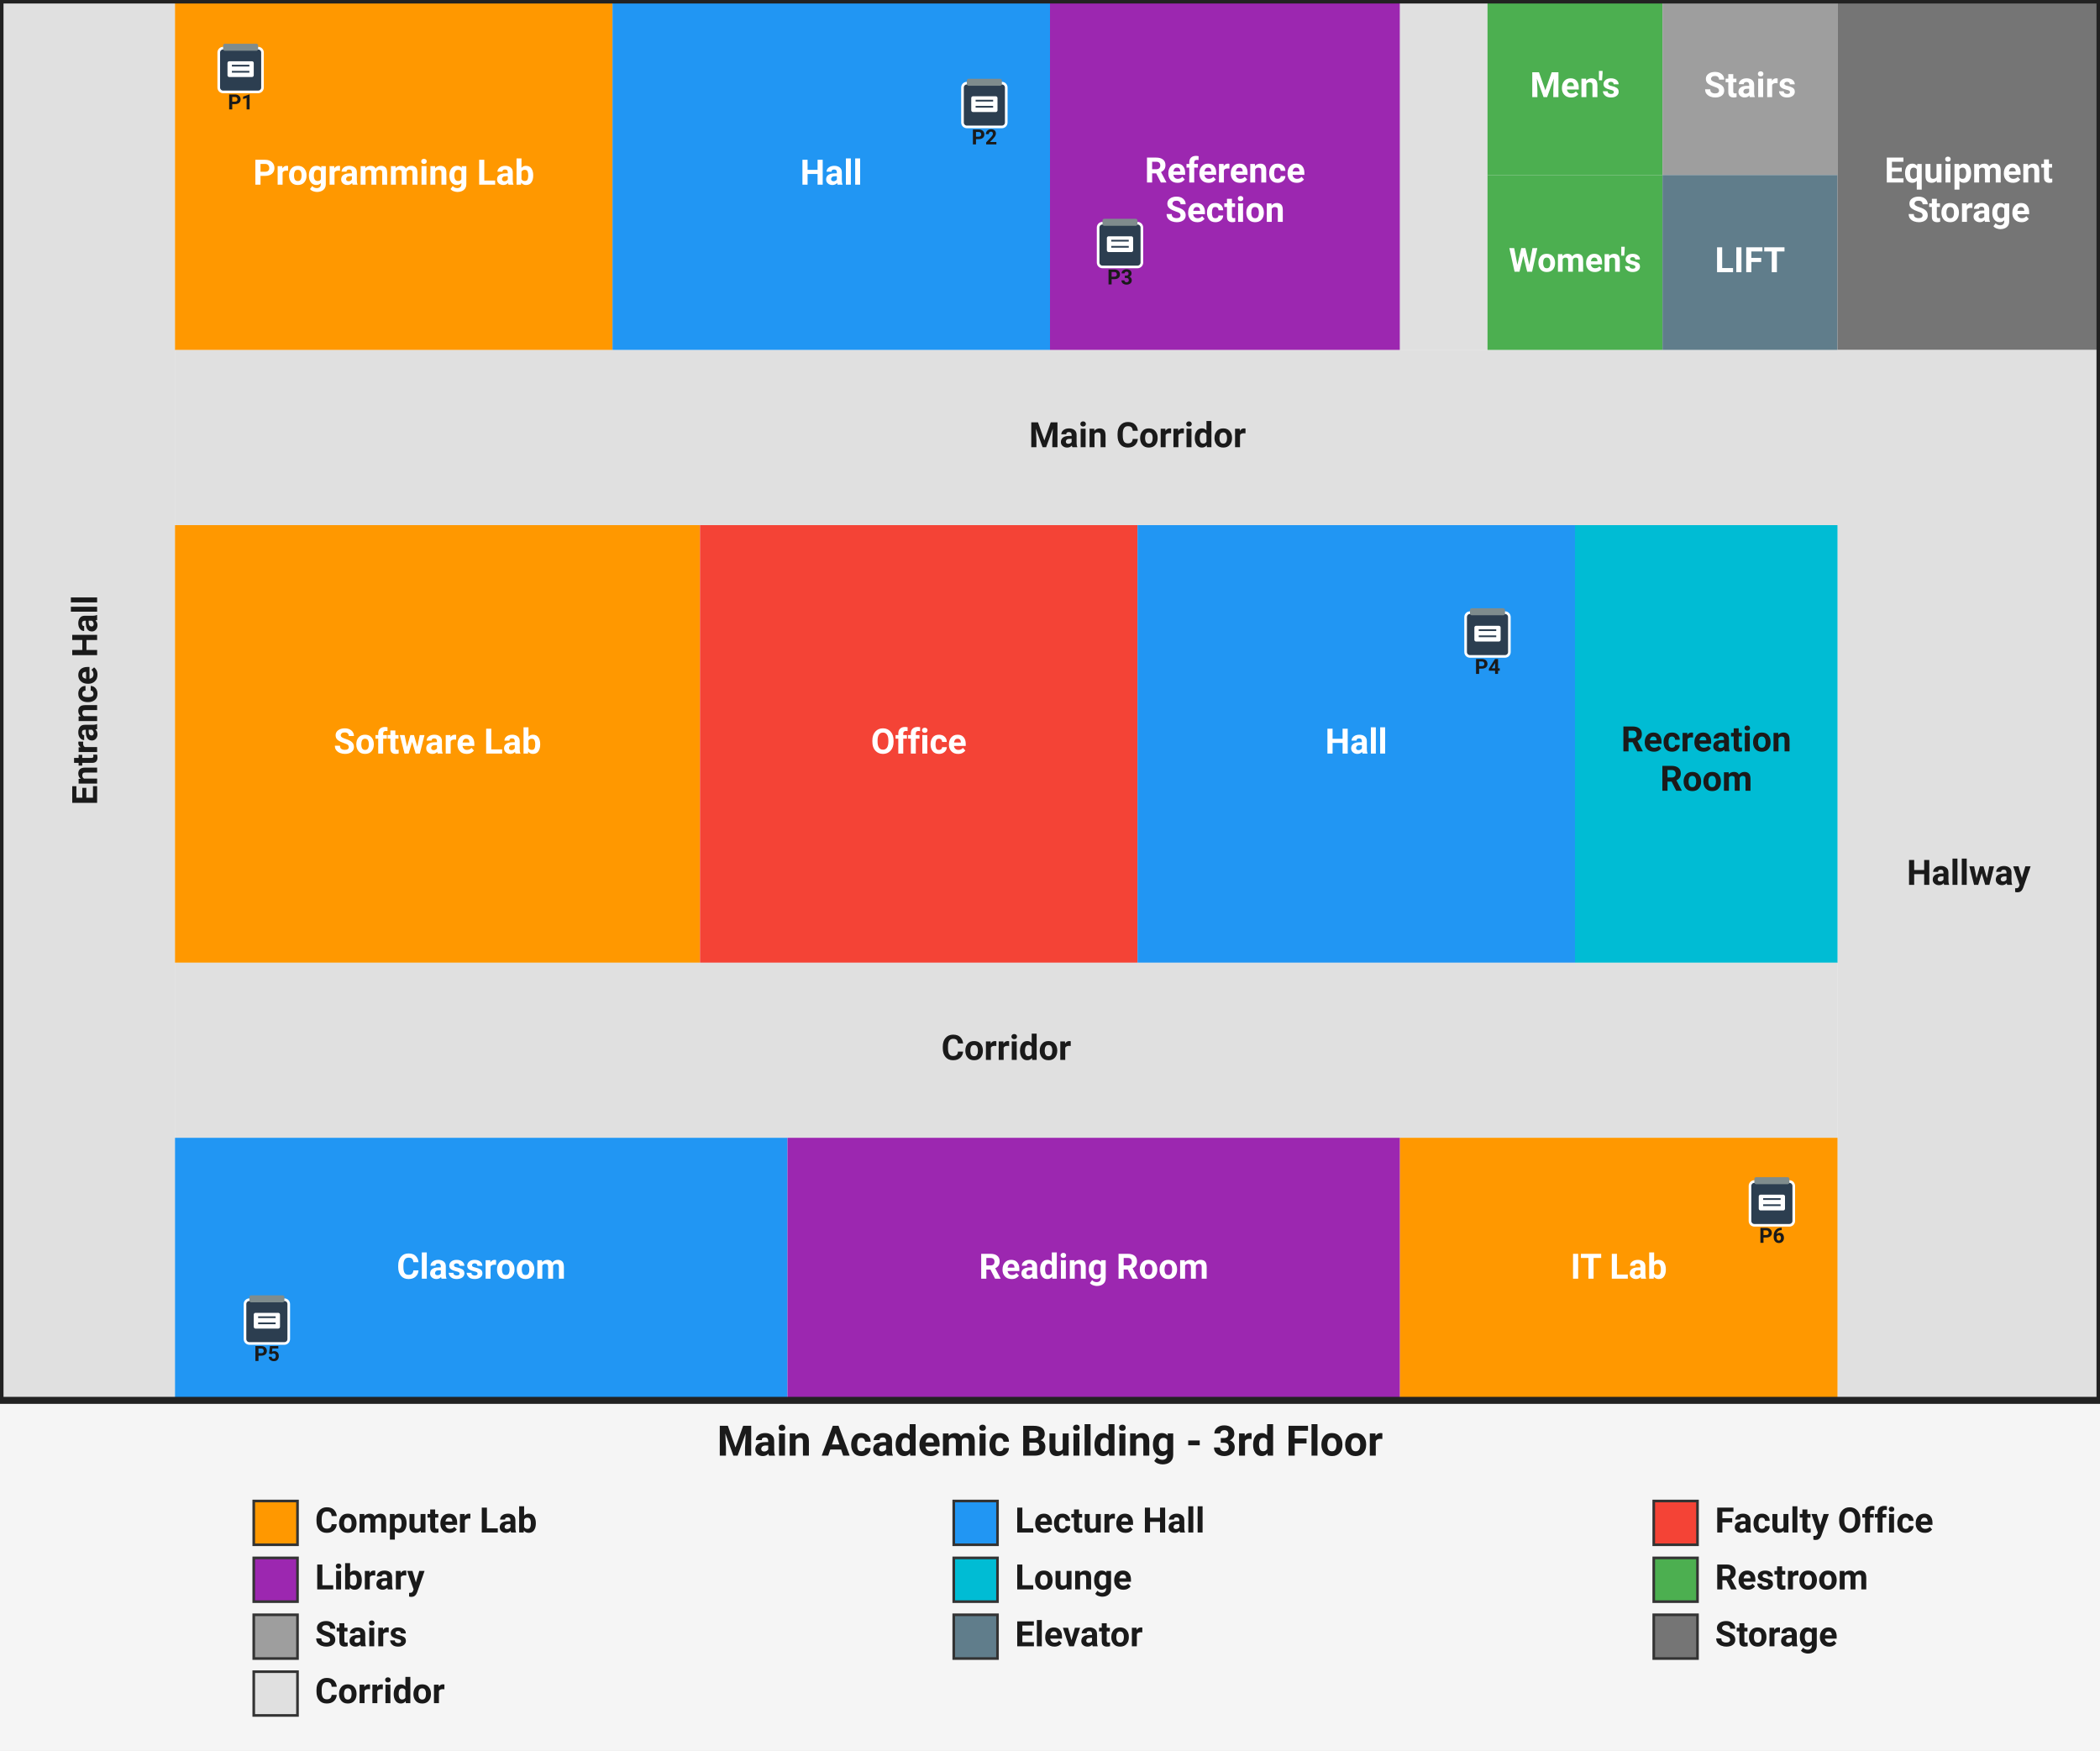
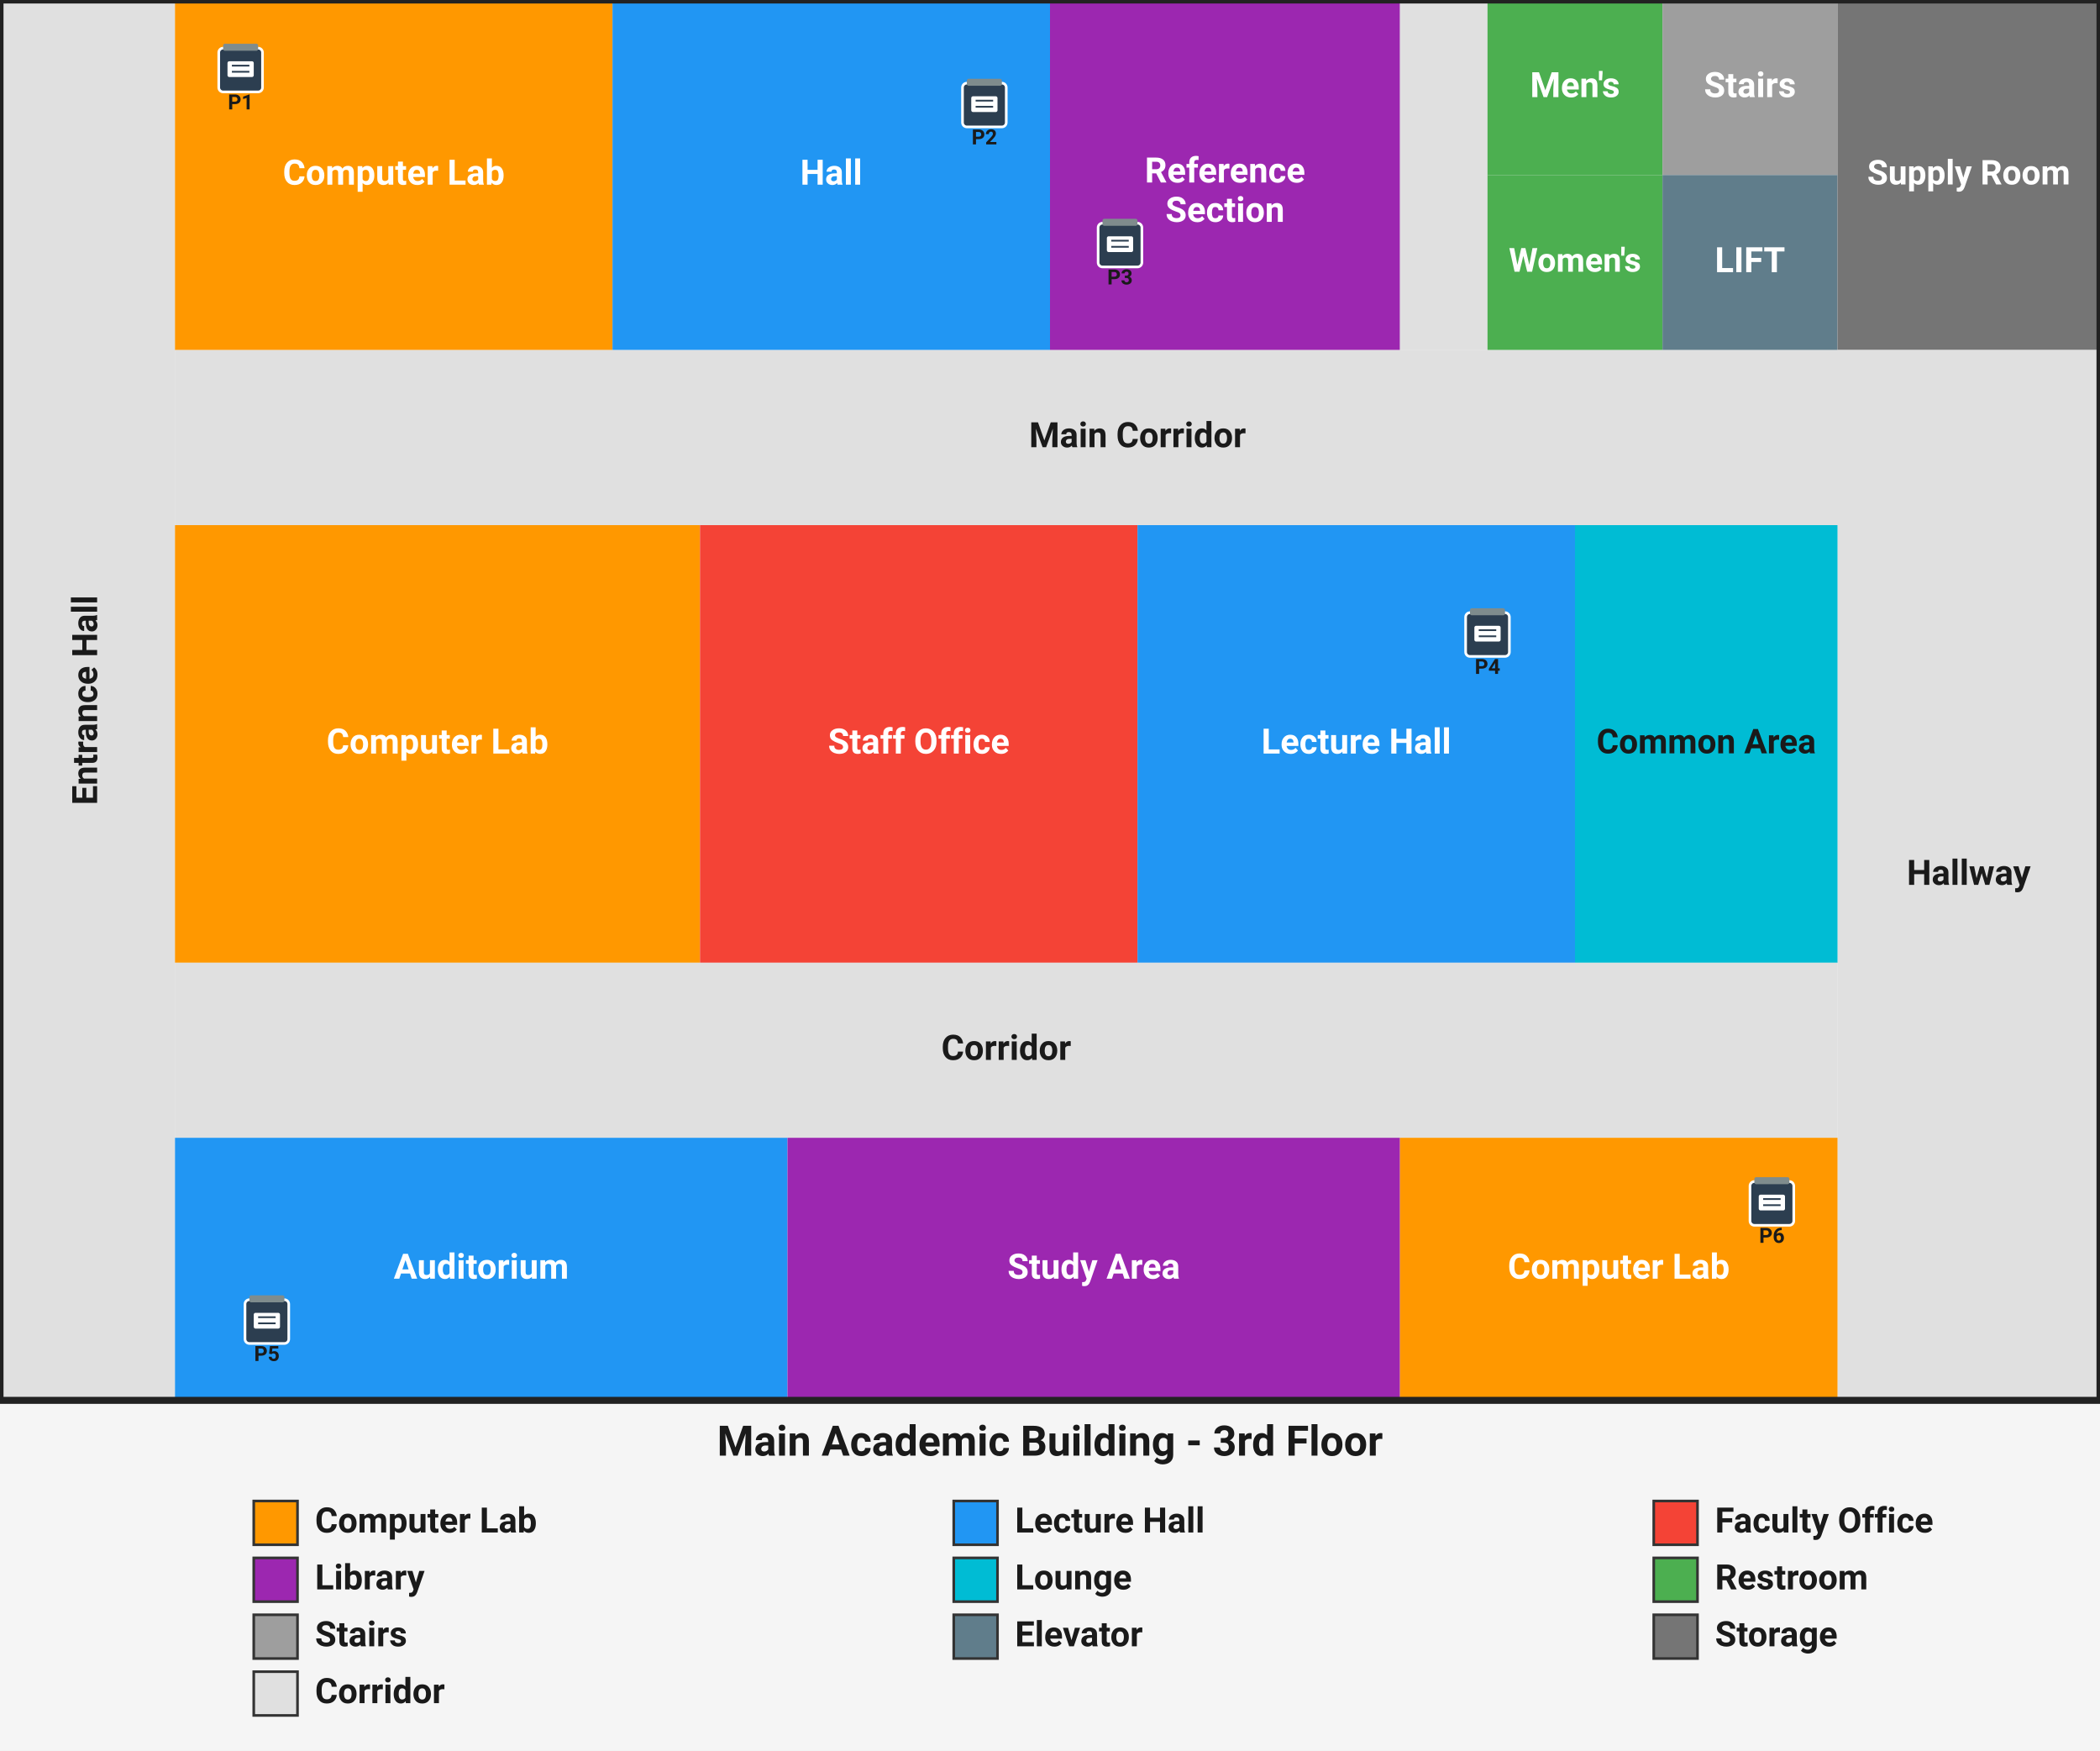
<svg xmlns="http://www.w3.org/2000/svg" viewBox="0 0 2400 2000" width="2400" height="2000" style="display:block; max-width:100%; height:auto;">
  <defs>
    <style>
      text { 
        -webkit-font-smoothing: antialiased;
        -moz-osx-font-smoothing: grayscale;
      }
    </style>
  </defs>
  <rect x="0" y="0" width="2400" height="2000" fill="#f5f5f5" />
  <rect x="0" y="0" width="200" height="1600" fill="#E0E0E0" stroke="none" />
  <text x="100.0" y="800.0" font-family="Roboto,Segoe UI,Arial,sans-serif" font-size="40" font-weight="600" fill="#1a1a1a" text-anchor="middle" dominant-baseline="middle" transform="rotate(-90 100.0 800.0)">
              Entrance Hall
            </text>
  <rect x="200" y="0" width="500" height="400" fill="#FF9800" stroke="none" />
  <text x="450.0" y="200.0" font-family="Roboto,Segoe UI,Arial,sans-serif" font-size="40" font-weight="600" fill="white" text-anchor="middle" dominant-baseline="middle">
-               Programming Lab
+               Computer Lab
            </text>
  <rect x="700" y="0" width="500" height="400" fill="#2196F3" stroke="none" />
  <text x="950.0" y="200.0" font-family="Roboto,Segoe UI,Arial,sans-serif" font-size="40" font-weight="600" fill="white" text-anchor="middle" dominant-baseline="middle">
              Hall
            </text>
  <rect x="1200" y="0" width="400" height="400" fill="#9C27B0" stroke="none" />
  <g>
    <text x="1400.0" y="197.5" font-family="Roboto,Segoe UI,Arial,sans-serif" font-size="40" font-weight="600" fill="white" text-anchor="middle" dominant-baseline="middle">
                  Reference
                </text>
    <text x="1400.0" y="242.5" font-family="Roboto,Segoe UI,Arial,sans-serif" font-size="40" font-weight="600" fill="white" text-anchor="middle" dominant-baseline="middle">
                  Section
                </text>
  </g>
  <rect x="1600" y="0" width="100" height="400" fill="#E0E0E0" stroke="none" />
  <rect x="1700" y="0" width="200" height="200" fill="#4CAF50" stroke="none" />
  <text x="1800.0" y="100.0" font-family="Roboto,Segoe UI,Arial,sans-serif" font-size="40" font-weight="600" fill="white" text-anchor="middle" dominant-baseline="middle">
              Men's
            </text>
  <rect x="1700" y="200" width="200" height="200" fill="#4CAF50" stroke="none" />
  <text x="1800.0" y="300.0" font-family="Roboto,Segoe UI,Arial,sans-serif" font-size="38" font-weight="600" fill="white" text-anchor="middle" dominant-baseline="middle">
              Women's
            </text>
  <rect x="1900" y="0" width="200" height="200" fill="#9E9E9E" stroke="none" />
  <text x="2000.0" y="100.0" font-family="Roboto,Segoe UI,Arial,sans-serif" font-size="40" font-weight="600" fill="white" text-anchor="middle" dominant-baseline="middle">
              Stairs
            </text>
  <rect x="1900" y="200" width="200" height="200" fill="#607D8B" stroke="none" />
  <text x="2000.0" y="300.0" font-family="Roboto,Segoe UI,Arial,sans-serif" font-size="40" font-weight="600" fill="white" text-anchor="middle" dominant-baseline="middle">
              LIFT
            </text>
  <rect x="2100" y="0" width="300" height="400" fill="#757575" stroke="none" />
-   <g>
-     <text x="2250.0" y="197.5" font-family="Roboto,Segoe UI,Arial,sans-serif" font-size="40" font-weight="600" fill="white" text-anchor="middle" dominant-baseline="middle">
-                   Equipment
-                 </text>
-     <text x="2250.0" y="242.5" font-family="Roboto,Segoe UI,Arial,sans-serif" font-size="40" font-weight="600" fill="white" text-anchor="middle" dominant-baseline="middle">
-                   Storage
-                 </text>
-   </g>
+   <text x="2250.0" y="200.0" font-family="Roboto,Segoe UI,Arial,sans-serif" font-size="39" font-weight="600" fill="white" text-anchor="middle" dominant-baseline="middle">
+               Supply Room
+             </text>
  <rect x="200" y="400" width="2200" height="200" fill="#E0E0E0" stroke="none" />
  <text x="1300.0" y="500.0" font-family="Roboto,Segoe UI,Arial,sans-serif" font-size="40" font-weight="600" fill="#1a1a1a" text-anchor="middle" dominant-baseline="middle">
              Main Corridor
            </text>
  <rect x="1600" y="400" width="100" height="100" fill="#E0E0E0" stroke="none" />
  <rect x="2100" y="400" width="300" height="1200" fill="#E0E0E0" stroke="none" />
  <text x="2250.0" y="1000.0" font-family="Roboto,Segoe UI,Arial,sans-serif" font-size="40" font-weight="600" fill="#1a1a1a" text-anchor="middle" dominant-baseline="middle">
              Hallway
            </text>
  <rect x="200" y="600" width="600" height="500" fill="#FF9800" stroke="none" />
  <text x="500.0" y="850.0" font-family="Roboto,Segoe UI,Arial,sans-serif" font-size="40" font-weight="600" fill="white" text-anchor="middle" dominant-baseline="middle">
-               Software Lab
+               Computer Lab
            </text>
  <rect x="800" y="600" width="500" height="500" fill="#F44336" stroke="none" />
  <text x="1050.0" y="850.0" font-family="Roboto,Segoe UI,Arial,sans-serif" font-size="40" font-weight="600" fill="white" text-anchor="middle" dominant-baseline="middle">
-               Office
+               Staff Office
            </text>
  <rect x="1300" y="600" width="500" height="500" fill="#2196F3" stroke="none" />
  <text x="1550.0" y="850.0" font-family="Roboto,Segoe UI,Arial,sans-serif" font-size="40" font-weight="600" fill="white" text-anchor="middle" dominant-baseline="middle">
-               Hall
+               Lecture Hall
            </text>
  <rect x="1800" y="600" width="300" height="500" fill="#00BCD4" stroke="none" />
-   <g>
-     <text x="1950.0" y="847.5" font-family="Roboto,Segoe UI,Arial,sans-serif" font-size="40" font-weight="600" fill="#1a1a1a" text-anchor="middle" dominant-baseline="middle">
-                   Recreation
-                 </text>
-     <text x="1950.0" y="892.5" font-family="Roboto,Segoe UI,Arial,sans-serif" font-size="40" font-weight="600" fill="#1a1a1a" text-anchor="middle" dominant-baseline="middle">
-                   Room
-                 </text>
-   </g>
+   <text x="1950.0" y="850.0" font-family="Roboto,Segoe UI,Arial,sans-serif" font-size="39" font-weight="600" fill="#1a1a1a" text-anchor="middle" dominant-baseline="middle">
+               Common Area
+             </text>
  <rect x="200" y="1100" width="1900" height="200" fill="#E0E0E0" stroke="none" />
  <text x="1150.0" y="1200.0" font-family="Roboto,Segoe UI,Arial,sans-serif" font-size="40" font-weight="600" fill="#1a1a1a" text-anchor="middle" dominant-baseline="middle">
              Corridor
            </text>
  <rect x="200" y="1300" width="700" height="300" fill="#2196F3" stroke="none" />
  <text x="550.0" y="1450.0" font-family="Roboto,Segoe UI,Arial,sans-serif" font-size="40" font-weight="600" fill="white" text-anchor="middle" dominant-baseline="middle">
-               Classroom
+               Auditorium
            </text>
  <rect x="900" y="1300" width="700" height="300" fill="#9C27B0" stroke="none" />
  <text x="1250.0" y="1450.0" font-family="Roboto,Segoe UI,Arial,sans-serif" font-size="40" font-weight="600" fill="white" text-anchor="middle" dominant-baseline="middle">
-               Reading Room
+               Study Area
            </text>
  <rect x="1600" y="1300" width="500" height="300" fill="#FF9800" stroke="none" />
  <text x="1850.0" y="1450.0" font-family="Roboto,Segoe UI,Arial,sans-serif" font-size="40" font-weight="600" fill="white" text-anchor="middle" dominant-baseline="middle">
-               IT Lab
+               Computer Lab
            </text>
  <rect x="250.0" y="55.0" width="50" height="50" fill="#2C3E50" stroke="#FFF" stroke-width="3" rx="5" />
  <rect x="255.0" y="50.0" width="40" height="8" fill="#7F8C8D" rx="2" />
  <rect x="260.0" y="70.0" width="30" height="18" fill="white" rx="2" />
  <line x1="265.0" y1="75.0" x2="285.0" y2="75.0" stroke="#2C3E50" stroke-width="2" />
  <line x1="265.0" y1="82.0" x2="285.0" y2="82.0" stroke="#2C3E50" stroke-width="2" />
  <text x="275.0" y="125.0" font-family="Roboto,Segoe UI,Arial,sans-serif" font-size="24" font-weight="700" fill="#1a1a1a" text-anchor="middle">
      P1
    </text>
  <rect x="1100.0" y="95.0" width="50" height="50" fill="#2C3E50" stroke="#FFF" stroke-width="3" rx="5" />
  <rect x="1105.0" y="90.0" width="40" height="8" fill="#7F8C8D" rx="2" />
  <rect x="1110.0" y="110.0" width="30" height="18" fill="white" rx="2" />
  <line x1="1115.0" y1="115.0" x2="1135.0" y2="115.0" stroke="#2C3E50" stroke-width="2" />
  <line x1="1115.0" y1="122.0" x2="1135.0" y2="122.0" stroke="#2C3E50" stroke-width="2" />
  <text x="1125.0" y="165.0" font-family="Roboto,Segoe UI,Arial,sans-serif" font-size="24" font-weight="700" fill="#1a1a1a" text-anchor="middle">
      P2
    </text>
  <rect x="1255.0" y="255.0" width="50" height="50" fill="#2C3E50" stroke="#FFF" stroke-width="3" rx="5" />
  <rect x="1260.0" y="250.0" width="40" height="8" fill="#7F8C8D" rx="2" />
  <rect x="1265.0" y="270.0" width="30" height="18" fill="white" rx="2" />
  <line x1="1270.0" y1="275.0" x2="1290.0" y2="275.0" stroke="#2C3E50" stroke-width="2" />
  <line x1="1270.0" y1="282.0" x2="1290.0" y2="282.0" stroke="#2C3E50" stroke-width="2" />
  <text x="1280.0" y="325.0" font-family="Roboto,Segoe UI,Arial,sans-serif" font-size="24" font-weight="700" fill="#1a1a1a" text-anchor="middle">
      P3
    </text>
  <rect x="1675.0" y="700.0" width="50" height="50" fill="#2C3E50" stroke="#FFF" stroke-width="3" rx="5" />
  <rect x="1680.0" y="695.0" width="40" height="8" fill="#7F8C8D" rx="2" />
  <rect x="1685.0" y="715.0" width="30" height="18" fill="white" rx="2" />
  <line x1="1690.0" y1="720.0" x2="1710.0" y2="720.0" stroke="#2C3E50" stroke-width="2" />
  <line x1="1690.0" y1="727.0" x2="1710.0" y2="727.0" stroke="#2C3E50" stroke-width="2" />
  <text x="1700.0" y="770.0" font-family="Roboto,Segoe UI,Arial,sans-serif" font-size="24" font-weight="700" fill="#1a1a1a" text-anchor="middle">
      P4
    </text>
  <rect x="280.0" y="1485.0" width="50" height="50" fill="#2C3E50" stroke="#FFF" stroke-width="3" rx="5" />
  <rect x="285.0" y="1480.0" width="40" height="8" fill="#7F8C8D" rx="2" />
  <rect x="290.0" y="1500.0" width="30" height="18" fill="white" rx="2" />
  <line x1="295.0" y1="1505.0" x2="315.0" y2="1505.0" stroke="#2C3E50" stroke-width="2" />
  <line x1="295.0" y1="1512.0" x2="315.0" y2="1512.0" stroke="#2C3E50" stroke-width="2" />
  <text x="305.0" y="1555.0" font-family="Roboto,Segoe UI,Arial,sans-serif" font-size="24" font-weight="700" fill="#1a1a1a" text-anchor="middle">
      P5
    </text>
  <rect x="2000.0" y="1350.0" width="50" height="50" fill="#2C3E50" stroke="#FFF" stroke-width="3" rx="5" />
  <rect x="2005.0" y="1345.0" width="40" height="8" fill="#7F8C8D" rx="2" />
  <rect x="2010.0" y="1365.0" width="30" height="18" fill="white" rx="2" />
  <line x1="2015.0" y1="1370.0" x2="2035.0" y2="1370.0" stroke="#2C3E50" stroke-width="2" />
  <line x1="2015.0" y1="1377.0" x2="2035.0" y2="1377.0" stroke="#2C3E50" stroke-width="2" />
  <text x="2025.0" y="1420.0" font-family="Roboto,Segoe UI,Arial,sans-serif" font-size="24" font-weight="700" fill="#1a1a1a" text-anchor="middle">
      P6
    </text>
  <rect x="0" y="0" width="2400" height="1600" fill="none" stroke="#222" stroke-width="8" />
  <text x="1200.0" y="1650" font-family="Roboto,Segoe UI,Arial,sans-serif" font-size="48" font-weight="700" fill="#1a1a1a" text-anchor="middle" dominant-baseline="middle">
          Main Academic Building - 3rd Floor
        </text>
  <rect x="290.0" y="1715.0" width="50" height="50" fill="#FF9800" stroke="#333" stroke-width="3" />
  <text x="360.0" y="1740" font-family="Roboto,Segoe UI,Arial,sans-serif" font-size="40" font-weight="700" fill="#1a1a1a" text-anchor="start" dominant-baseline="middle">
          Computer Lab
        </text>
  <rect x="1090.0" y="1715.0" width="50" height="50" fill="#2196F3" stroke="#333" stroke-width="3" />
  <text x="1160.0" y="1740" font-family="Roboto,Segoe UI,Arial,sans-serif" font-size="40" font-weight="700" fill="#1a1a1a" text-anchor="start" dominant-baseline="middle">
          Lecture Hall
        </text>
  <rect x="1890.0" y="1715.0" width="50" height="50" fill="#F44336" stroke="#333" stroke-width="3" />
  <text x="1960.0" y="1740" font-family="Roboto,Segoe UI,Arial,sans-serif" font-size="40" font-weight="700" fill="#1a1a1a" text-anchor="start" dominant-baseline="middle">
          Faculty Office
        </text>
  <rect x="290.0" y="1780.0" width="50" height="50" fill="#9C27B0" stroke="#333" stroke-width="3" />
  <text x="360.0" y="1805" font-family="Roboto,Segoe UI,Arial,sans-serif" font-size="40" font-weight="700" fill="#1a1a1a" text-anchor="start" dominant-baseline="middle">
          Library
        </text>
  <rect x="1090.0" y="1780.0" width="50" height="50" fill="#00BCD4" stroke="#333" stroke-width="3" />
  <text x="1160.0" y="1805" font-family="Roboto,Segoe UI,Arial,sans-serif" font-size="40" font-weight="700" fill="#1a1a1a" text-anchor="start" dominant-baseline="middle">
          Lounge
        </text>
  <rect x="1890.0" y="1780.0" width="50" height="50" fill="#4CAF50" stroke="#333" stroke-width="3" />
  <text x="1960.0" y="1805" font-family="Roboto,Segoe UI,Arial,sans-serif" font-size="40" font-weight="700" fill="#1a1a1a" text-anchor="start" dominant-baseline="middle">
          Restroom
        </text>
  <rect x="290.0" y="1845.0" width="50" height="50" fill="#9E9E9E" stroke="#333" stroke-width="3" />
  <text x="360.0" y="1870" font-family="Roboto,Segoe UI,Arial,sans-serif" font-size="40" font-weight="700" fill="#1a1a1a" text-anchor="start" dominant-baseline="middle">
          Stairs
        </text>
  <rect x="1090.0" y="1845.0" width="50" height="50" fill="#607D8B" stroke="#333" stroke-width="3" />
  <text x="1160.0" y="1870" font-family="Roboto,Segoe UI,Arial,sans-serif" font-size="40" font-weight="700" fill="#1a1a1a" text-anchor="start" dominant-baseline="middle">
          Elevator
        </text>
  <rect x="1890.0" y="1845.0" width="50" height="50" fill="#757575" stroke="#333" stroke-width="3" />
  <text x="1960.0" y="1870" font-family="Roboto,Segoe UI,Arial,sans-serif" font-size="40" font-weight="700" fill="#1a1a1a" text-anchor="start" dominant-baseline="middle">
          Storage
        </text>
  <rect x="290.0" y="1910.0" width="50" height="50" fill="#E0E0E0" stroke="#333" stroke-width="3" />
  <text x="360.0" y="1935" font-family="Roboto,Segoe UI,Arial,sans-serif" font-size="40" font-weight="700" fill="#1a1a1a" text-anchor="start" dominant-baseline="middle">
          Corridor
        </text>
</svg>
